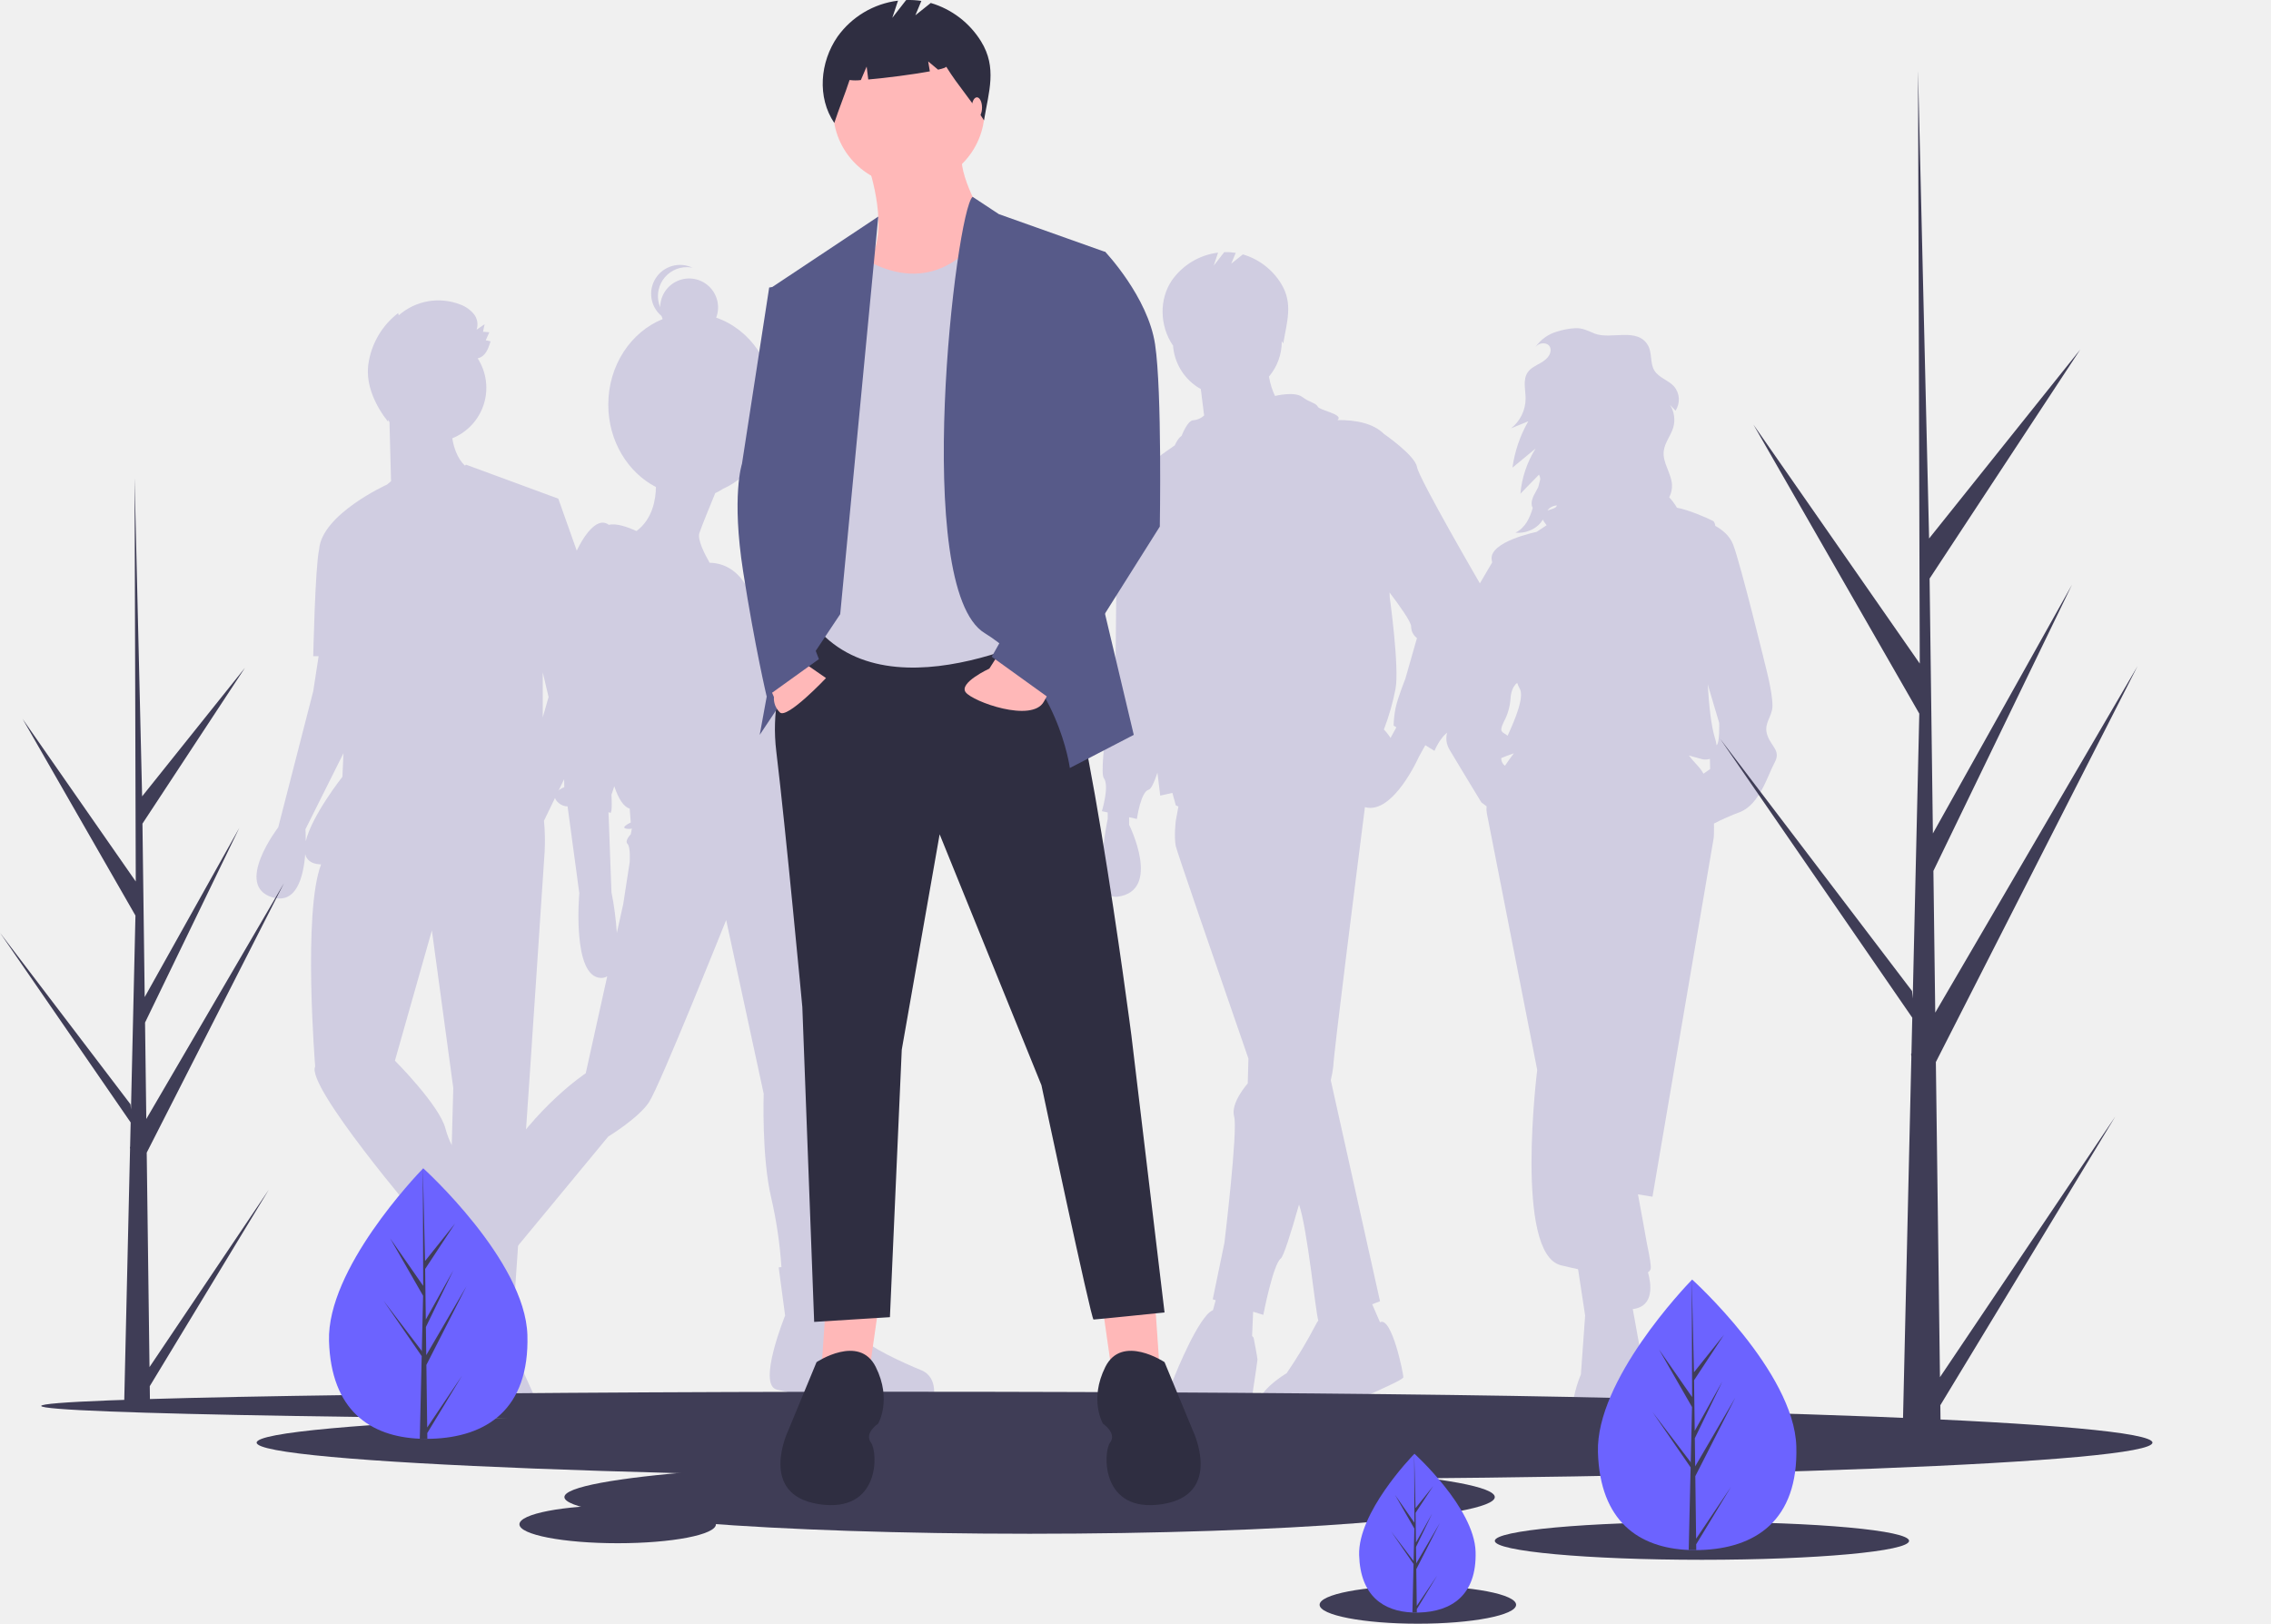
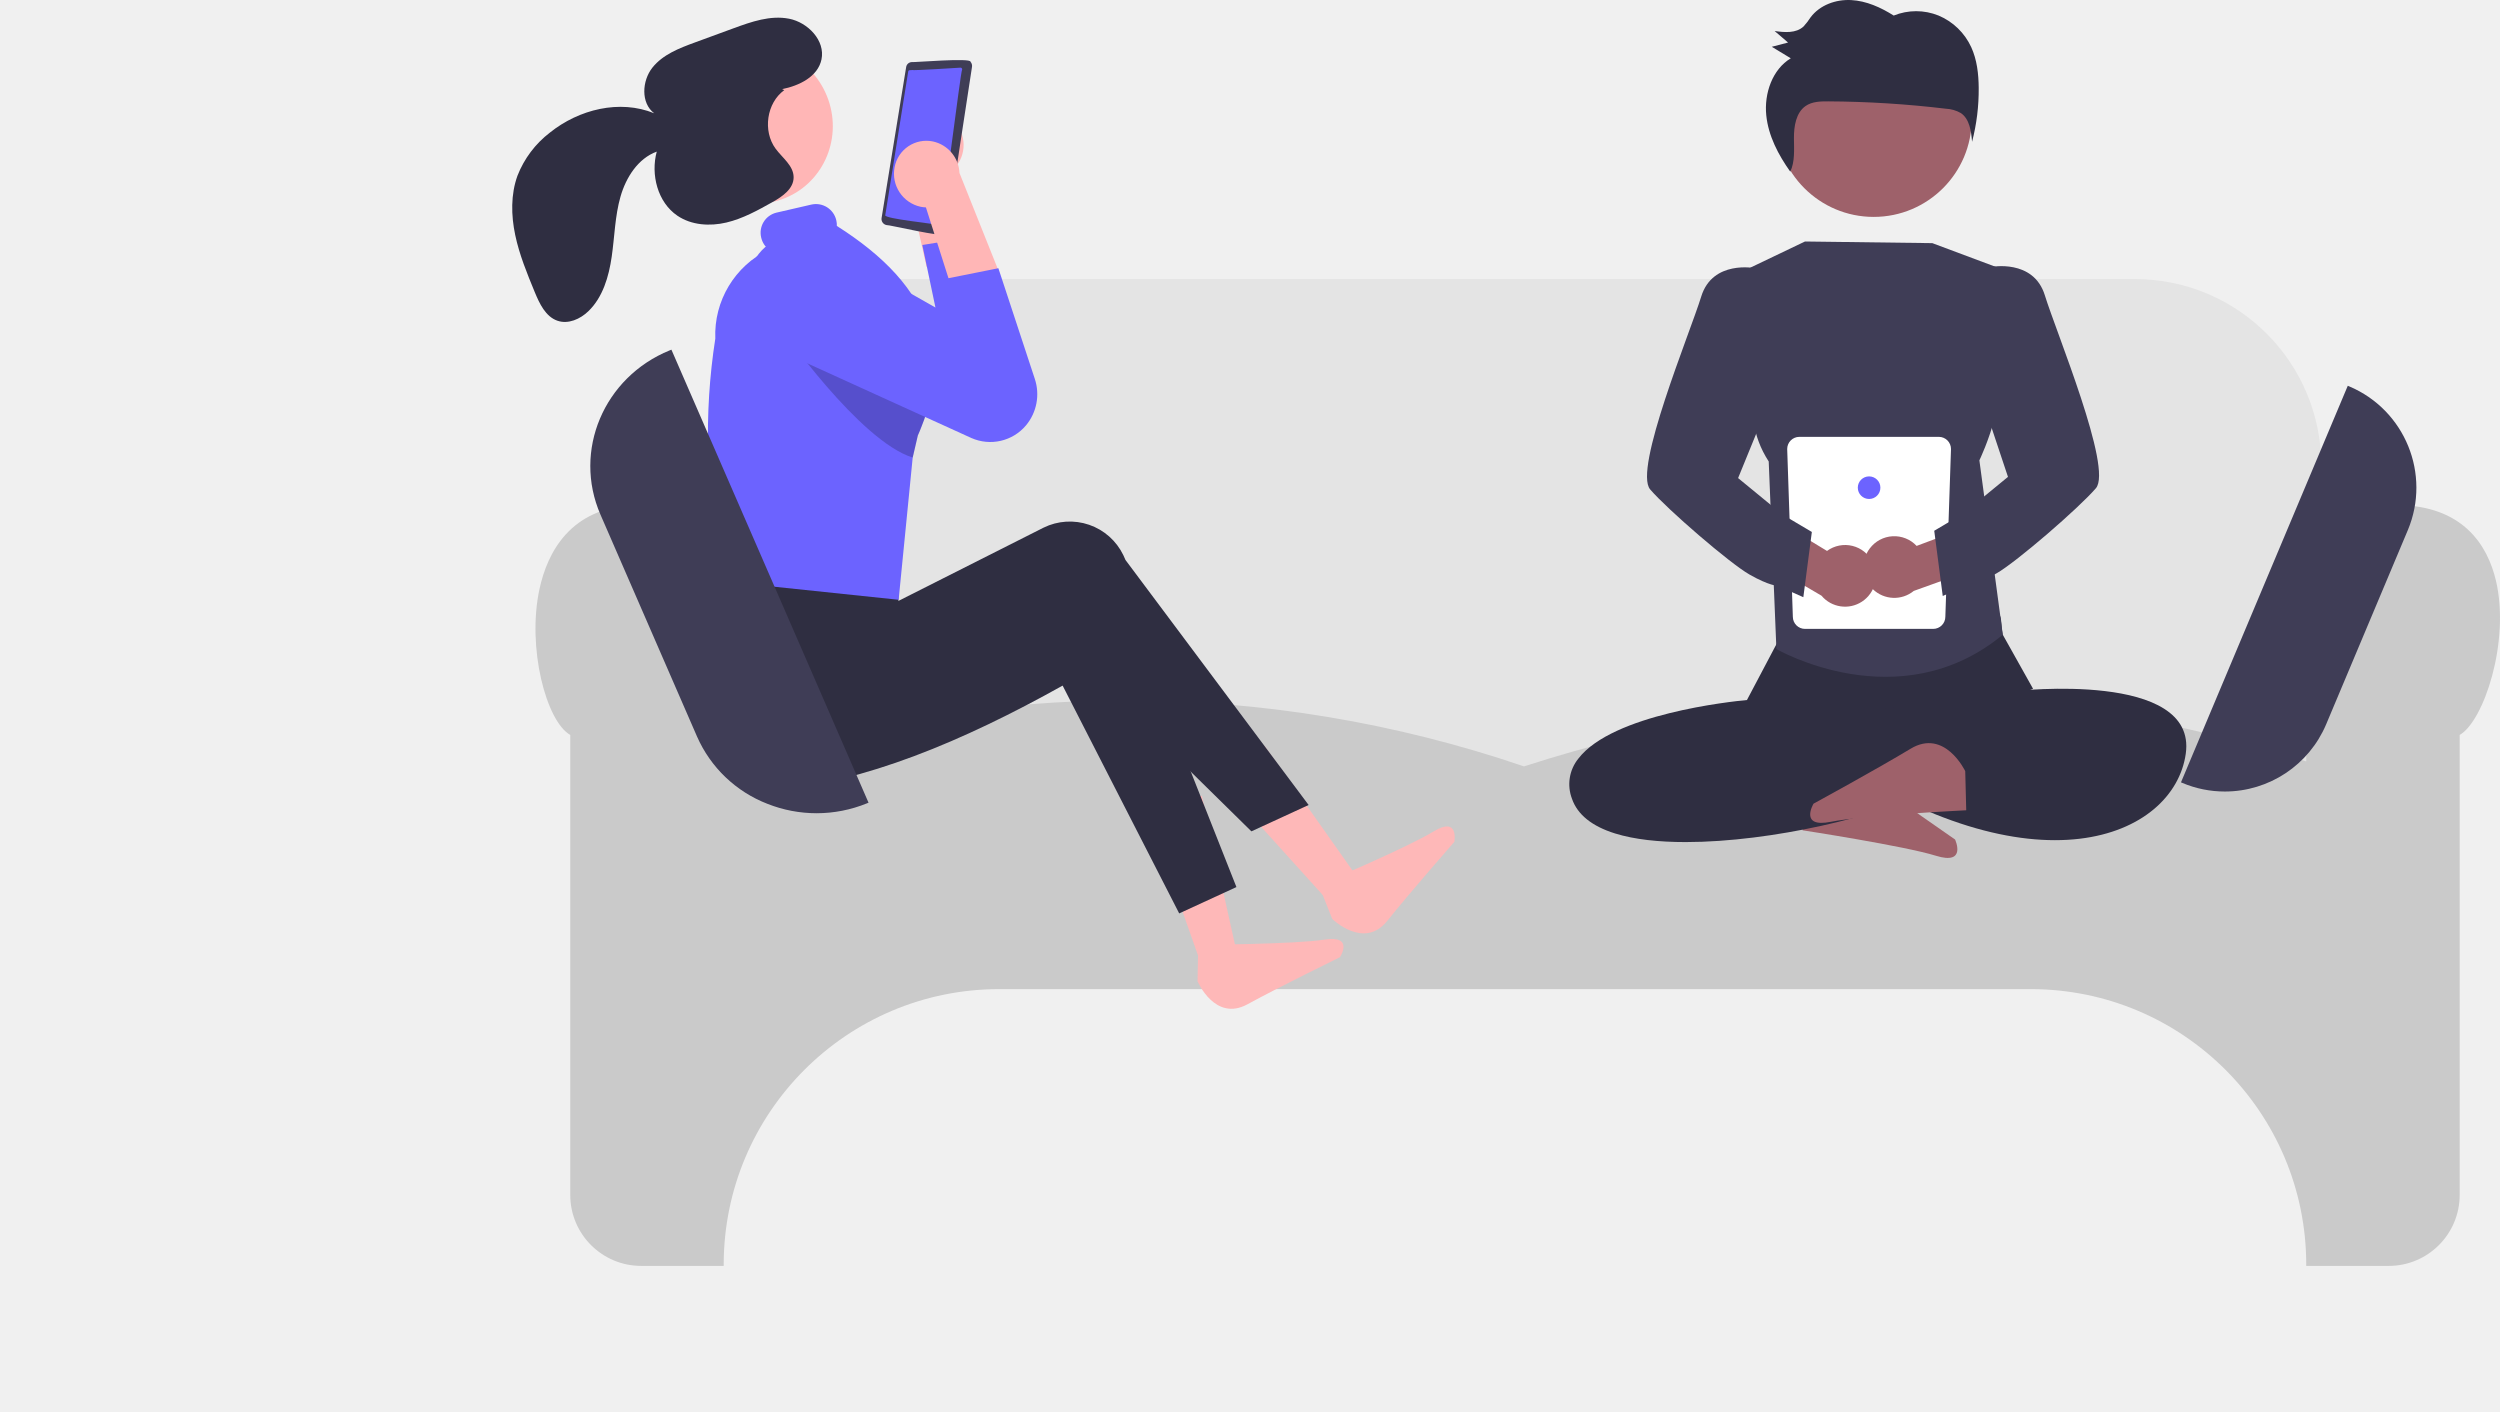
- <svg xmlns="http://www.w3.org/2000/svg" data-name="Layer 1" width="959.282" height="685.955" viewBox="0 0 959.282 685.955">
-   <path d="M867.063,418.092c-1.794-4.613.769-6.919,1.794-11.019S866.55,390.16,866.55,390.16s-10.763-44.333-14.094-53.046c-1.41-3.687-4.471-6.223-7.535-7.927-.208-1.131-.508-1.86-.922-2.068-2.968-1.485-10.363-4.71-15.291-5.601a25.003,25.003,0,0,0-3.258-4.406,10.416,10.416,0,0,0,1.161-5.394c-.314-4.835-3.975-9.167-3.499-13.989.361-3.657,3.034-6.66,4.066-10.187a11.979,11.979,0,0,0-1.362-9.447q1.137,1.21,2.274,2.419a8.498,8.498,0,0,0-.634-10.267c-2.4-2.652-6.414-3.646-8.276-6.7-1.913-3.138-.887-7.401-2.696-10.6-4.433-7.836-15.781-2.281-22.578-5.016-2.793-1.124-4.917-2.361-8.059-2.272a31.49,31.49,0,0,0-7.861,1.468,16.609,16.609,0,0,0-9.01,6.458,5.579,5.579,0,0,1,.704-.673c1.647-1.291,4.536-1.183,5.405.72a3.189,3.189,0,0,1,.254,1.52c-.143,2.294-2.147,4.008-4.139,5.156s-4.232,2.109-5.532,4.005c-2.145,3.129-.884,7.329-.883,11.122a16.124,16.124,0,0,1-6.111,12.52l7.231-2.956a54.65,54.65,0,0,0-6.678,19.583l9.777-8.077a42.992,42.992,0,0,0-6.421,19.084l7.848-8.041a3.968,3.968,0,0,1,.518,2.064l-.818,3.156a20.508,20.508,0,0,1-.96,1.832c-1.263,2.168-2.568,4.838-1.387,7.052l.006-.003c-1.243,4.183-3.119,8.368-7.291,10.402,4.628.484,9.457-1.83,11.547-5.512a10.31,10.31,0,0,0,1.228,1.86c.134.168.267.335.4.502l-1.153.769-3.09,2.06s-20.245,4.1-18.963,11.788c.053.316.116.694.187,1.117l-5.825,9.902-8.456,28.701s-4.356,9.225-3.588,13.069,0,5.381,0,12.3-3.331,9.738,0,15.376,13.325,22.038,13.325,22.038l2.195,1.646a10.256,10.256,0,0,0,.111,2.966c2.05,10.25,21.27,108.398,21.27,108.398s-9.738,77.646,9.994,82.515c2.475.611,4.905,1.165,7.266,1.658l2.984,19.612-1.794,24.857s-13.582,30.751,11.275,32.545,13.582-26.651,13.582-26.651a13.51,13.51,0,0,0,1.538-7.944c-.253-2.281-2.387-14.152-4.48-25.569,9.433-1.131,7.668-11.143,6.411-15.545a2.549,2.549,0,0,0,1.143-1.425c.284-1.022-.377-5.043-1.577-10.679-.977-5.602-2.647-14.671-3.786-20.814l6.131.998,25.882-151.705s.171-2.415.093-5.947a96.079,96.079,0,0,1,10.926-4.816c8.457-3.331,11.788-15.632,14.607-20.757S868.856,422.705,867.063,418.092Zm-91.896-96.591a5.482,5.482,0,0,1,2.835-.961c-.219,1.192-2.269,1.54-3.988,2.164A5.074,5.074,0,0,1,775.167,321.501Zm-12.914,76.347c2.076,3.411-1.683,12.654-5.07,19.989-1.941-1.673-3.967-1.145-1.593-5.894a24.108,24.108,0,0,0,2.819-9.738c0-.586.3-4.891,2.825-6.68A13.484,13.484,0,0,0,762.253,397.848Zm-7.777,29.439c1.175-.478,2.954-1.213,5.357-2.03-1.151,1.511-2.465,3.311-3.787,5.276A3.969,3.969,0,0,1,754.475,427.287Zm83.117,3.362c-1.558-1.655-2.817-3.136-3.853-4.461q2.899.763,5.903,1.642a7.025,7.025,0,0,0,2.986-.199c.089,1.772.089,4.299.089,4.299l-2.807,1.943A16.462,16.462,0,0,0,837.593,430.649Zm7.953-8.887c-.03.026-.062.056-.093.083a16.997,16.997,0,0,0-.684-2.984c-1.679-5.297-2.577-14.694-3.054-22.714l4.848,16.307S846.818,420.655,845.545,421.762Z" transform="translate(-120.3589 -107.0223)" fill="#d0cde1" />
-   <path d="M746.003,354.406s-26.29-45.187-27.112-50.116S704.924,290.323,704.924,290.323c-4.491-4.491-11.86-5.912-19.615-5.838,2.92-2.416-7.507-4.04-8.318-5.664-.822-1.643-3.286-1.643-6.573-4.108-3.286-2.465-11.489-.411-11.49-.411a30.275,30.275,0,0,1-2.549-8.188,22.907,22.907,0,0,0,5.412-14.816c0-.059-.004-.117-.004-.176.209.325.418.653.628.99,1.539-9.219,4.256-16.882-.922-25.292a28.357,28.357,0,0,0-16.13-12.331l-4.932,3.945,1.917-4.602a26.104,26.104,0,0,0-4.874-.282l-4.437,5.705,1.837-5.51a28.085,28.085,0,0,0-19.375,11.525c-5.648,8.143-5.27,19.463.285,27.67.019-.057.033-.114.052-.171a22.997,22.997,0,0,0,11.754,18.622l1.395,11.162v0a7.651,7.651,0,0,1-4.574,2.018c-2.465,0-4.929,6.573-4.929,6.573s-1.397.705-2.902,4.033c-3.878,2.64-15.709,10.934-20.098,16.73-2.597,1.278-5.386,4.12-4.933,10.457.822,11.502,0,64.905,0,64.905s-7.394,45.187-4.929,48.473-.822,13.967-.822,13.967l2.465.548v2.739s-7.413,34.366,4.108,32.863c18.896-2.465,4.929-30.398,4.929-30.398v-3.195l3.286.73s1.643-11.502,4.929-12.324c1.143-.286,2.485-3.357,3.749-7.238.737,6.055,1.181,9.703,1.181,9.703l5.141-1.142,1.432,5.25a7.086,7.086,0,0,0,1.104.5l-1.104,6.072s-.822,6.573,0,10.681c.414,2.072,15.665,46.353,30.682,89.744l-.283,10.489s-7.394,8.216-5.751,13.967-4.108,53.403-4.108,53.403l-4.929,23.826,1.24.382-1.139,4.175a8.285,8.285,0,0,0-2.566,2.016c-6.573,7.394-14.788,28.755-14.788,28.755s-14.788,22.183,8.216,21.361,24.647-9.037,24.647-9.037,3.286-21.361,3.286-22.183-1.643-9.267-1.643-9.267l-.638-.704.446-10.249,4.3,1.323s4.108-21.361,7.394-23.826c1.149-.861,4.204-10.457,7.693-22.782,3.566,10.268,7.02,45.772,8.14,48.995a11.668,11.668,0,0,0-1.045,1.721,199.636,199.636,0,0,1-12.324,20.539s-26.29,15.61,0,19.718c0,0,14.788.822,22.183-4.108s27.112-12.324,27.112-13.967-4.929-25.798-9.859-23.169h0l-3.302-7.595,3.302-1.278-20.8-93.364a47.141,47.141,0,0,0,1.082-6.047c0-4.302,10.638-88.077,13.345-109.326,11.914,3.375,22.804-21.305,22.804-21.305l2.701-4.862,3.872,2.397s3.286-8.216,8.216-9.037,13.967-44.365,13.967-50.116A26.742,26.742,0,0,0,746.003,354.406ZM707.724,418.776a22.138,22.138,0,0,0-2.8-3.573,101.749,101.749,0,0,0,4.929-17.253c1.643-9.037-2.465-38.614-2.465-38.614l-.072-2.009c4.032,5.293,9.109,12.351,9.109,14.332a6.162,6.162,0,0,0,2.465,4.929l-4.929,17.253s-3.286,8.216-4.108,12.324a41.936,41.936,0,0,0-.822,7.394l1.165.721Z" transform="translate(-120.3589 -107.0223)" fill="#d0cde1" />
-   <path d="M369.881,369.613l4.384-.986-18.075-50.938-39.025-14.378s-.149.166-.425.451c-3.329-3.222-4.742-7.896-5.332-11.576A22.997,22.997,0,0,0,322.13,258.413c3.216-.772,4.364-3.689,5.443-7.168a14.393,14.393,0,0,0-2.04-.444q.759-1.701,1.517-3.402-1.333-.12-2.666-.239.341-1.59.682-3.18-1.7,1.174-3.4,2.347a6.946,6.946,0,0,0-1.158-6.632,13.267,13.267,0,0,0-5.687-4.01,25.373,25.373,0,0,0-26.036,4.551l-.246-.957a33.044,33.044,0,0,0-12.621,21.871c-1.088,8.574,3.03,17.303,8.384,24.088-.045-.296-.093-.592-.143-.887q.347.478.717.938l.658,25.007-1.648,1.413c-.003.001-27.653,12.511-28.731,27.452l-.003.011c-1.66,7.274-2.481,45.066-2.481,45.066h2.275l-2.275,14.788L237.883,456.535s-18.896,24.647-2.465,29.577c10.211,3.063,13.124-8.783,13.867-18.193.592,2.332,2.361,3.909,5.851,4.226.275.025.568.046.852.069-7.769,20.078-2.495,85.375-2.495,85.375-4.108,8.216,44.365,64.905,44.365,64.905l2.919-1.557.632,1.263c-1.624.156-2.729.293-2.729.293v25.469s-7.394,25.469,2.465,30.398c2.551,1.276,5.212.348,7.755-1.724-.486,7.86-1.183,19.589-1.183,22.264,0,4.108,10.681,11.502,10.681,11.502s2.465,9.037,22.183,9.037S345.51,695.614,345.51,695.614l-10.681-23.826s-.799.391-3.218-1.578l.866-9.528,4.816.425,6.573-96.125s5.751-85.444,6.573-98.589a91.485,91.485,0,0,0-.297-12.638L374.265,403.954Zm-17.799,31.877-2.465,8.589V391.083ZM249.514,462.416c.02-3.011-.129-5.06-.129-5.06l16.062-32.124-.452,9.941S252.132,451.446,249.514,462.416ZM287.178,555.124l15.61-55.046,9.037,66.548-.648,24.193a38.572,38.572,0,0,1-2.638-6.94C306.074,574.021,287.178,555.124,287.178,555.124Z" transform="translate(-120.3589 -107.0223)" fill="#d0cde1" />
-   <path d="M509.508,685.884c-7.698-3.17-22.641-9.962-24.452-13.585-1.811-3.622-10.867-31.697-10.867-31.697l-2.332.17c-.301-12.754-1.585-62.183-3.554-68.092,0,0,9.509-78.337-9.509-109.582l-3.427-13.844c1.125-5.55.98-18.4.257-20.57-.906-2.717,10.415-11.32,7.245-16.754s-11.773-23.999-11.773-23.999.906-11.773-11.321-22.641c0,0-3.573-20.227-19.673-20.528-2.176-3.798-5.223-9.838-4.327-12.527.96-2.879,4.63-11.856,6.702-16.88a21.695,21.695,0,0,0,3.161-1.759c12.804-5.737,21.831-19.528,21.831-35.639,0-17.246-10.34-31.842-24.59-36.736a12.22,12.22,0,1,0-23.646-4.385,12.21,12.21,0,0,1,11.266-16.956,12.272,12.272,0,0,1,2.364.233,12.215,12.215,0,0,0-13.087,20.397,12.116,12.116,0,0,0,.499,1.314c-13.408,5.411-22.973,19.546-22.973,36.133,0,15.386,8.232,28.658,20.125,34.819-.063,5.005-1.305,13.443-8.207,18.585-3.566-1.629-8.514-3.417-11.689-2.606-1.642-1.28-4.119-1.702-7.491,1.669-6.792,6.792-12.679,24.452-12.679,35.32s1.359,73.809,1.359,73.809-7.245,2.717-2.264,6.792a5.873,5.873,0,0,0,3.658,1.359l4.945,36.677s-3.17,35.32,9.056,35.772a4.837,4.837,0,0,0,2.737-.672l-9.076,40.972s-20.829,13.585-37.131,40.301c-8.396,13.761-12.582,22.226-14.673,27.209l-2.987-1.852-10.415,19.924s-23.094,14.037-18.113,24.452,9.509,13.132,9.509,13.132l3.17-1.358,5.886,10.868s15.396,22.188,40.301,10.868a9.101,9.101,0,0,0,0-10.868c-4.075-5.887-14.49-18.566-14.49-18.566l6.792-34.414-1.405-.871,43.065-52.108s12.679-7.698,17.207-14.49,32.603-76.979,32.603-76.979l15.848,73.356s-.906,26.716,3.17,43.923a186.431,186.431,0,0,1,4.332,29.349l-1.162.085,2.717,20.377s-11.773,28.98-3.623,31.244a119.407,119.407,0,0,0,17.66,3.17l.906-3.17s34.867,19.018,47.546,4.981C514.489,699.015,517.206,689.053,509.508,685.884ZM385.436,463.551c1.359,1.358.906,7.698.906,7.698l-2.717,17.66-2.713,12.249a131.573,131.573,0,0,0-2.268-17.23l-1.253-33.843a2.615,2.615,0,0,0,.801.334c.906,0,.453-7.698.453-7.698s.529-1.375,1.188-3.544c1.76,5.27,3.91,8.709,6.51,9.431l.453,5.887s-5.887,2.717-.453,2.717a4.277,4.277,0,0,0,.933-.139l-.48,2.403S384.078,462.192,385.436,463.551Z" transform="translate(-120.3589 -107.0223)" fill="#d0cde1" />
-   <ellipse cx="381.409" cy="593.955" rx="364" ry="6" fill="#3f3d56" />
-   <ellipse cx="508.807" cy="609.455" rx="400.398" ry="15.5" fill="#3f3d56" />
-   <ellipse cx="434.909" cy="632.455" rx="196.5" ry="15.5" fill="#3f3d56" />
-   <ellipse cx="718.909" cy="650.955" rx="87.5" ry="8" fill="#3f3d56" />
-   <ellipse cx="598.909" cy="677.955" rx="41.5" ry="8" fill="#3f3d56" />
-   <ellipse cx="260.909" cy="643.955" rx="41.5" ry="8" fill="#3f3d56" />
-   <polygon points="465.909 553.455 469.909 581.455 489.909 579.455 487.909 550.455 465.909 553.455" fill="#ffb8b8" />
-   <polygon points="370.909 553.455 366.909 581.455 346.909 579.455 348.909 550.455 370.909 553.455" fill="#ffb8b8" />
-   <path d="M462.268,370.478s-18,21-14,54,11,108,11,108l5,133,32-2,5-113,16-91,43,106s21,99,22,99,30-3,30-3l-14-117s-22-170-35-173S462.268,370.478,462.268,370.478Z" transform="translate(-120.3589 -107.0223)" fill="#2f2e41" />
-   <path d="M612.268,682.478s-18-12-25,2-1,24-1,24,6,4,3,8-4,30,22,26,13-31,13-31Z" transform="translate(-120.3589 -107.0223)" fill="#2f2e41" />
-   <path d="M465.268,682.478s18-12,25,2,1,24,1,24-6,4-3,8,4,30-22,26-13-31-13-31Z" transform="translate(-120.3589 -107.0223)" fill="#2f2e41" />
-   <path d="M486.768,175.978s9,25,2,39,11,30,11,30,47-24,41-36-16-28-14-38Z" transform="translate(-120.3589 -107.0223)" fill="#ffb8b8" />
-   <circle cx="383.909" cy="46.455" r="32" fill="#ffb8b8" />
-   <path d="M481.268,213.478s32.108,26.718,56.054-11.141l24.946,14.141,13,152s-73,42-108,6l5-141Z" transform="translate(-120.3589 -107.0223)" fill="#d0cde1" />
-   <polygon points="370.992 91.488 325.909 121.455 341.909 195.455 320.909 310.455 354.909 259.455 370.992 91.488" fill="#575a89" />
-   <path d="M531.195,190.169l11.073,7.308,45,16-7,124,19,80-27,14s-5-38-36-57S524.122,195.861,531.195,190.169Z" transform="translate(-120.3589 -107.0223)" fill="#575a89" />
-   <path d="M456.268,384.478l13,9s-16.5,17.5-19.5,14.5a8.2,8.2,0,0,1-2.5-6.5l-3-7Z" transform="translate(-120.3589 -107.0223)" fill="#ffb8b8" />
-   <path d="M542.688,382.532l-4.42,6.945s-13,6-10,10,28,13,33,4l5-9Z" transform="translate(-120.3589 -107.0223)" fill="#ffb8b8" />
-   <path d="M452.268,227.478l-7,1-11.5,74.5s-4.5,13.5.5,45.5,9.951,52.838,9.951,52.838l22.049-15.838-10-26,13-95Z" transform="translate(-120.3589 -107.0223)" fill="#575a89" />
-   <path d="M571.268,211.478l16,2s18,19,21,39,2,77,2,77l-46,73-25-18,35-62-17-74Z" transform="translate(-120.3589 -107.0223)" fill="#575a89" />
-   <path d="M534.783,124.535a37.384,37.384,0,0,0-21.265-16.257l-6.502,5.201,2.528-6.067a34.414,34.414,0,0,0-6.426-.371l-5.85,7.521,2.421-7.264a37.026,37.026,0,0,0-25.543,15.193c-7.445,10.736-8.702,25.665-1.379,36.485,2.01-6.178,4.45-11.974,6.46-18.152a18.285,18.285,0,0,0,4.763.023l2.446-5.707.683,5.465c7.58-.66,18.824-2.11,26.011-3.439l-.699-4.193,4.181,3.484c2.202-.507,3.509-.967,3.401-1.318,5.345,8.616,10.641,14.12,15.985,22.736C538.028,145.725,541.609,135.622,534.783,124.535Z" transform="translate(-120.3589 -107.0223)" fill="#2f2e41" />
-   <ellipse cx="412.652" cy="45.45" rx="2.166" ry="4.332" fill="#ffb8b8" />
-   <path d="M879.136,718.058c.922,31.558-17.518,43.124-40.658,43.799q-.806.024-1.605.029-1.61.012-3.188-.054c-20.929-.869-37.495-11.978-38.352-41.327-.887-30.373,36.812-69.836,39.64-72.755l.005-.003c.107-.111.162-.167.162-.167S878.214,686.502,879.136,718.058Z" transform="translate(-120.3589 -107.0223)" fill="#6c63ff" />
-   <path d="M836.811,757.075l14.7-21.86-14.67,24.212.031,2.46q-1.61.012-3.188-.054l.729-31.619-.02-.244.027-.047.07-2.988L818.391,703.562l16.079,21.136.057.632.551-23.89-13.904-24.232,13.944,20.035-.146-49.493 0-.165.005.162.923,39.007L848.573,670.91l-12.631,19.205.277,21.369,11.661-20.855-11.618,23.997.154,11.882,16.958-29.051-16.907,33.196Z" transform="translate(-120.3589 -107.0223)" fill="#3f3d56" />
-   <path d="M343.136,671.058c.922,31.558-17.518,43.124-40.658,43.799q-.806.024-1.605.029-1.61.012-3.188-.054c-20.929-.869-37.495-11.978-38.352-41.327-.887-30.373,36.812-69.836,39.64-72.755l.005-.003c.107-.111.162-.167.162-.167S342.214,639.502,343.136,671.058Z" transform="translate(-120.3589 -107.0223)" fill="#6c63ff" />
-   <path d="M300.811,710.075l14.7-21.86-14.67,24.212.031,2.46q-1.61.012-3.188-.054l.729-31.619-.02-.244.027-.047.07-2.988L282.392,656.562l16.079,21.136.057.632.551-23.89-13.904-24.232,13.944,20.035-.146-49.493 0-.165.005.162.923,39.007L312.573,623.91l-12.631,19.205.277,21.369,11.661-20.855-11.618,23.997.154,11.882,16.958-29.051-16.907,33.196Z" transform="translate(-120.3589 -107.0223)" fill="#3f3d56" />
-   <path d="M743.654,762.549c.541,18.524-10.282,25.313-23.866,25.709q-.473.014-.942.017-.945.007-1.871-.031c-12.285-.51-22.008-7.031-22.512-24.258-.521-17.828,21.608-40.992,23.268-42.706l.003-.002c.063-.065.095-.098.095-.098S743.113,744.026,743.654,762.549Z" transform="translate(-120.3589 -107.0223)" fill="#6c63ff" />
-   <path d="M718.81,785.451l8.628-12.831-8.611,14.212.018,1.444q-.945.007-1.871-.031l.428-18.56-.012-.143.016-.028.041-1.754-9.449-13.719,9.438,12.406.034.371.323-14.023-8.162-14.224,8.185,11.76-.085-29.051 0-.097.003.095.542,22.896,7.438-9.3-7.414,11.273.162,12.543,6.845-12.241-6.82,14.085.09,6.974,9.954-17.052L718.608,769.941Z" transform="translate(-120.3589 -107.0223)" fill="#3f3d56" />
-   <path d="M1079.553,158.209c.029-.091.059-.184.088-.275-.012.04-.028.079-.04.119Z" transform="translate(-120.3589 -107.0223)" fill="#2f2e41" />
-   <path d="M939.811,688.831l74.068-110.146-73.916,121.996.155,12.394q-8.111.062-16.064-.27l3.674-159.32-.101-1.229.136-.237.352-15.055L847,419.196,928.017,525.696l.287,3.182,2.775-120.372L861.019,286.408l70.259,100.951-.733-249.38.002-.83.024.816,4.651,196.545L999.073,254.674l-63.642,96.769,1.394,107.67,58.756-105.082L937.04,474.942l.776,59.87,85.447-146.378L938.076,555.698Z" transform="translate(-120.3589 -107.0223)" fill="#3f3d56" />
-   <path d="M183.514,684.561l50.401-74.951-50.298,83.015.105,8.434q-5.519.042-10.931-.184L175.291,592.462l-.068-.836.092-.162.239-10.244-55.195-80.137,55.13,72.47.196,2.165,1.888-81.91-47.674-83.084,47.809,68.694-.499-169.696.001-.565.016.555,3.165,133.743,43.449-54.327-43.307,65.848.948,73.266,39.982-71.505-39.835,82.277.528,40.74,58.144-99.606L182.333,593.968Z" transform="translate(-120.3589 -107.0223)" fill="#3f3d56" />
+ <svg xmlns="http://www.w3.org/2000/svg" data-name="Layer 1" width="830.942" height="469.301" viewBox="0 0 830.942 469.301">
+   <ellipse cx="505.681" cy="417.301" rx="294" ry="52" fill="#f0f0f0" />
+   <path d="M963.568,533.15H412.569v-93.543h8.5v-69.626a61.944,61.944,0,0,1,61.874-61.874H894.194a61.944,61.944,0,0,1,61.874,61.874v69.626h7.5Z" transform="translate(-184.5291 -215.3493)" fill="#e4e4e4" />
+   <path d="M978.498,636.107h-27.429v-.5a91.604,91.604,0,0,0-91.5-91.5h-343a91.604,91.604,0,0,0-91.5,91.5v.5H397.64a23.597,23.597,0,0,1-23.571-23.571V459.625c-7.965-4.5-14.443-28.94-10.235-48.459,2.641-12.249,10.264-27.042,31.586-27.958,20.756-.893,36.161,18.593,37.538,37.351a40.454,40.454,0,0,1-8.148,27.548h.26v21.814c45.009-14.423,90.081-21.763,133.974-21.814a410.048,410.048,0,0,1,132.029,21.973c88.384-28.587,175.853-29.143,259.996-1.647V448.107h.26a40.454,40.454,0,0,1-8.148-27.548c1.509-20.574,18.339-37.329,37.516-37.351h.064c22.614,0,30.612,13.614,33.34,25.041,4.828,20.222-4.036,46.839-12.031,51.376V612.536A23.597,23.597,0,0,1,978.498,636.107Z" transform="translate(-184.5291 -215.3493)" fill="#cacaca" />
+   <polygon points="170.681 274.301 2.681 274.301 2.681 288.801 5.681 288.801 5.681 420.301 22.681 420.301 22.681 288.801 151.681 288.801 151.681 420.301 168.681 420.301 168.681 288.801 170.681 288.801 170.681 274.301" fill="#f0f0f0" />
+   <path id="fe9606e2-6ed9-4b58-b7f6-0b1113d06570-684" data-name="Path 164" d="M785.32,478.42s8.247-13.53,18.835-5.53,30.196,21.498,30.196,21.498,4.016,8.634-6.379,5.391-44.328-8.462-44.328-8.462Z" transform="translate(-184.5291 -215.3493)" fill="#9e616a" />
+   <path id="ba8287bb-8121-4cbb-9aec-46f53d93c6cc-685" data-name="Path 161" d="M744.806,495.236c-8.874,0-16.997-.85-23.452-2.86-7.672-2.389-12.489-6.252-14.319-11.491a13.529,13.529,0,0,1,2.121-13.413c11.349-14.788,50.734-18.96,56.018-19.453L775.895,427.72c.686-4.844-2.56-8.51,3.048-8.602l66.33-.901c5.507-.116,3.944,3.294,4.887,8.017l10.106,18.04-43.494,18.356,6.576,16.024-.429.249C810.189,486.287,773.582,495.235,744.806,495.236Z" transform="translate(-184.5291 -215.3493)" fill="#2f2e41" />
+   <path id="a99fb781-daa8-4c07-84cd-5f59433db129-686" data-name="Path 162" d="M854.244,445.044s60.742-6.951,56.78,20.854-50.178,47.5-120.163,0l7.923-13.902s26.079-1.297,41.925-8.248Z" transform="translate(-184.5291 -215.3493)" fill="#2f2e41" />
+   <path d="M848.631,304.33l-21.837-8.167-42.327-.546-18.219,8.714,5.117,29.409s-10.332,17.494,1.044,34.991l2.553,62.343S815.77,454.737,850.215,426.32l-7.785-57.964s13.022-26.893,2.929-36.884Z" transform="translate(-184.5291 -215.3493)" fill="#3f3d56" />
+   <path id="bb186b8c-4d24-43a1-9133-0715bc8c62a5-687" data-name="Path 163" d="M837.728,471.664s-6.802-14.312-18.161-7.451-32.26,18.256-32.26,18.256-4.889,8.171,5.786,6.022,44.966-3.826,44.966-3.826Z" transform="translate(-184.5291 -215.3493)" fill="#9e616a" />
+   <path d="M827.074,424.379h-42.603a4.043,4.043,0,0,1-4.043-4.043v0l-1.877-55.745a4.043,4.043,0,0,1,4.043-4.043h46.358a4.043,4.043,0,0,1,4.043,4.043v0l-1.877,55.745a4.043,4.043,0,0,1-4.043,4.043Z" transform="translate(-184.5291 -215.3493)" fill="#fff" />
+   <circle cx="621.243" cy="162.096" r="3.755" fill="#6c63ff" />
+   <path d="M806.945,402.19a10.179,10.179,0,0,0-15.158-3.724l-19.894-12.055L761.619,396.714l28.333,16.629a10.234,10.234,0,0,0,16.993-11.153Z" transform="translate(-184.5291 -215.3493)" fill="#9e616a" />
+   <path d="M805.988,397.651a10.179,10.179,0,0,1,15.585-.855l21.781-8.166L851.544,400.656l-30.92,11.1a10.234,10.234,0,0,1-14.636-14.104Z" transform="translate(-184.5291 -215.3493)" fill="#9e616a" />
+   <path d="M846.278,304.087s14.141-2.828,17.912,9.427,22.626,57.508,16.969,64.107-26.397,24.511-32.996,28.282-9.427,3.771-9.427,3.771l-8.485,3.771-2.828-21.683,9.676-5.732,14.835-12.18-8.485-25.454Z" transform="translate(-184.5291 -215.3493)" fill="#3f3d56" />
+   <path d="M767.889,304.487s-14.141-2.828-17.912,9.427-22.626,57.508-16.969,64.107,26.397,24.511,32.996,28.282,9.427,3.771,9.427,3.771l8.485,3.771,2.828-21.683-9.676-5.732-14.835-12.18,13.67-33.468Z" transform="translate(-184.5291 -215.3493)" fill="#3f3d56" />
+   <circle cx="622.769" cy="39.506" r="32.588" fill="#9e616a" />
+   <path d="M839.715,231.019a20.793,20.793,0,0,0-10.88-10.511,19.852,19.852,0,0,0-14.884.013c-4.308-2.722-9.095-4.88-14.136-5.147s-10.371,1.603-13.478,5.72a22,22,0,0,1-2.355,3.059c-2.497,2.313-6.292,1.979-9.611,1.506q2.233,1.914,4.467,3.828-2.703.706-5.407,1.412,3.155,1.913,6.309,3.827c-6.105,3.664-8.88,11.663-8.147,18.927.693,6.877,4.014,13.166,7.983,18.756,1.583-3.341,1.242-7.339,1.216-11.103-.027-3.976.676-8.491,3.862-10.714,2.149-1.499,4.913-1.566,7.505-1.552a344.797,344.797,0,0,1,39.114,2.442,11.011,11.011,0,0,1,5.008,1.452c2.871,1.958,3.43,6,3.718,9.546a69.165,69.165,0,0,0,2.208-17.93C842.167,239.922,841.635,235.199,839.715,231.019Z" transform="translate(-184.5291 -215.3493)" fill="#2f2e41" />
+   <path id="bfa68224-49dd-4e16-b60b-f2f19785290a-688" data-name="Path 163" d="M582.566,541.488s5.742,13.585,16.585,7.668,30.742-15.663,30.742-15.663,4.878-7.4-5.135-5.835-41.969,1.728-41.969,1.728Z" transform="translate(-184.5291 -215.3493)" fill="#feb8b8" />
+   <path d="M501.493,255.582a11.223,11.223,0,0,1,.255,15.673,10.751,10.751,0,0,1-1.346,1.167l11.276,37.588-19.188-6.002-7.766-34.774a11.181,11.181,0,0,1,1.366-13.61A10.76,10.76,0,0,1,501.493,255.582Z" transform="translate(-184.5291 -215.3493)" fill="#ffb6b6" />
+   <polygon points="398.438 318.288 410.493 314.039 399.476 264.48 381.683 270.752 398.438 318.288" fill="#feb8b8" />
+   <path id="a901ca51-195b-49ea-a48b-b72022f724d3-689" data-name="Path 163" d="M627.332,520.782s10.536,10.321,18.259.68,22.326-26.305,22.326-26.305,1.648-8.708-6.988-3.404-38.058,17.776-38.058,17.776Z" transform="translate(-184.5291 -215.3493)" fill="#feb8b8" />
+   <polygon points="440.146 298.034 449.631 289.466 420.358 247.987 406.359 260.634 440.146 298.034" fill="#feb8b8" />
+   <path d="M507.845,294.087l2.201,6.693,9.897,30.061a15.932,15.932,0,0,1-9.935,20.236,15.588,15.588,0,0,1-11.168-.569l-55.693-25.346a16.648,16.648,0,0,1-7.33-24.156,15.851,15.851,0,0,1,21.027-5.358l38.606,21.917-4.359-20.786Z" transform="translate(-184.5291 -215.3493)" fill="#6c63ff" />
+   <path d="M595.488,510.188,576.467,518.946l-38.743-75.717c-33.214,18.541-65.883,32.245-97.327,35.056a19.773,19.773,0,0,1-21.276-17.829q-.078-.76-.099-1.523c-.26-11.752,1.845-25.186,4.883-39.283l53.492.666,4.364,6.68,48.226-24.347a19.756,19.756,0,0,1,26.518,9.123q.392.787.715,1.605Z" transform="translate(-184.5291 -215.3493)" fill="#2f2e41" />
+   <path d="M619.484,482.911l-19.021,8.758-61.354-60.355c-33.214,18.541-65.883,32.245-97.327,35.056A19.773,19.773,0,0,1,420.506,448.541q-.078-.76-.099-1.523c-.26-11.752,1.845-25.186,4.883-39.283l56.602-14.747,1.255,22.094,48.226-24.347a19.756,19.756,0,0,1,26.518,9.123q.392.787.715,1.605Z" transform="translate(-184.5291 -215.3493)" fill="#2f2e41" />
+   <ellipse cx="435.68" cy="256.928" rx="25.589" ry="26.159" transform="translate(-245.1567 -55.92898) rotate(-19.41346)" fill="#ffb6b6" />
+   <path d="M477.546,287.812a2.053,2.053,0,0,0,1.624,2.342c.674-.148,19.286,4.289,19.324,3.016a1.984,1.984,0,0,0,.802-1.317l8.306-54.288a2.057,2.057,0,0,0-.491-1.673c.26-1.415-18.83.237-19.552.095a1.95,1.95,0,0,0-1.846,1.66Z" transform="translate(-184.5291 -215.3493)" fill="#3f3d56" />
+   <path d="M503.757,237.837S487.657,238.875,487.842,238.613c-.403.124-1.404-.167-1.451.513L478.773,286.854c-.627,1.203,17.253,2.922,17.532,3.3,1.483.336,7.441-51.218,8.023-51.677a.559.559,0,0,0-.455-.634A.534.534,0,0,0,503.757,237.837Z" transform="translate(-184.5291 -215.3493)" fill="#6c63ff" />
+   <path d="M462.679,290.451a7.094,7.094,0,0,0-.181-1.865,6.938,6.938,0,0,0-8.249-5.249l-11.664,2.694a6.859,6.859,0,0,0-5.047,8.321,7.066,7.066,0,0,0,2.517,3.948,31.418,31.418,0,0,0-17.775,29.601c-3.825,24.51-3.406,51.151,2.787,80.702l58.148,6.1,4.671-47.264,1.707-7.336c.465-1.053.898-2.093,1.287-3.134a55.966,55.966,0,0,0,4.034-18.298,41.795,41.795,0,0,0-1.624-13.287C489.284,311.588,478.161,300.266,462.679,290.451Z" transform="translate(-184.5291 -215.3493)" fill="#6c63ff" />
+   <path d="M494.915,338.67a55.974,55.974,0,0,1-4.034,18.298c-.39,1.041-.822,2.081-1.288,3.134l-1.707,7.336c-17.791-5.589-43.83-43.105-43.83-43.105l14.79-8.685Z" transform="translate(-184.5291 -215.3493)" opacity="0.2" style="isolation:isolate" />
+   <path d="M481.866,270.978a11.249,11.249,0,0,0,8.642,13.095,10.794,10.794,0,0,0,1.772.209l11.914,37.392L516.66,305.942l-13.225-33.096a11.218,11.218,0,0,0-8.816-10.48A10.735,10.735,0,0,0,481.866,270.978Z" transform="translate(-184.5291 -215.3493)" fill="#ffb6b6" />
+   <path d="M497.864,308.205l18.501-3.704,12.1,36.751a16.186,16.186,0,0,1-2.929,15.495h0a15.508,15.508,0,0,1-18.171,4.174l-55.694-25.349a16.722,16.722,0,0,1-8.794-21.246h0a15.858,15.858,0,0,1,20.911-9.019,16.271,16.271,0,0,1,1.582.754l38.6,21.917Z" transform="translate(-184.5291 -215.3493)" fill="#6c63ff" />
+   <path d="M446.816,221.573c-6.226-1.217-12.505.989-18.428,3.161q-6.436,2.361-12.873,4.722c-5.208,1.91-10.679,4.005-14.148,8.378s-3.894,11.782.607,15.168c-11.491-4.69-25.032-1.298-34.65,6.403a33.362,33.362,0,0,0-10.794,14.334c-2.26,6.223-2.131,13.165-.76,19.701s3.928,12.758,6.471,18.935c1.599,3.884,3.62,8.188,7.528,9.565,3.606,1.27,7.603-.522,10.339-3.166,4.771-4.611,6.781-11.457,7.74-18.113.96-6.656,1.072-13.489,2.915-19.938,1.843-6.449,5.846-12.71,12.054-14.981-2.072,7.643.303,16.852,6.85,21.297,4.708,3.196,10.815,3.565,16.278,2.28,5.463-1.285,10.44-4.056,15.339-6.797,3.317-1.856,7.077-4.442,7.026-8.316-.05-3.799-3.717-6.361-5.976-9.417-4.361-5.898-2.982-15.271,2.865-19.476l-.716-.337c5.669-1.133,11.883-4.125,13.089-9.872C458.888,228.828,453.042,222.79,446.816,221.573Z" transform="translate(-184.5291 -215.3493)" fill="#2f2e41" />
+   <path d="M455.945,485.651a44.373,44.373,0,0,1-16.294-3.11,42.188,42.188,0,0,1-23.471-22.442l-32.073-73.708c-9.221-21.192,1.113-45.685,23.038-54.599l.545-.221,65.521,150.575-.545.221A44.361,44.361,0,0,1,455.945,485.651Z" transform="translate(-184.5291 -215.3493)" fill="#3f3d56" />
+   <path d="M923.999,478.435a36.295,36.295,0,0,1-14.102-2.855l-.461-.194,55.441-131.815.461.194a36.542,36.542,0,0,1,19.494,47.796l-27.139,64.525A36.558,36.558,0,0,1,923.999,478.435Z" transform="translate(-184.5291 -215.3493)" fill="#3f3d56" />
+   <path d="M184.546,437.427a1.499,1.499,0,0,1,.656-1.028L237.975,401.56a3.954,3.954,0,0,1-1.894-1.659h-0a4.012,4.012,0,0,1,1.464-5.464l4.33-2.5a4.011,4.011,0,0,1,5.464,1.464,3.939,3.939,0,0,1,.507,1.643l38.094-25.148a23.059,23.059,0,0,1,14.271-13.156V345.651h14v11.088a23.007,23.007,0,0,1,16,21.912v3h-14a9,9,0,0,1-18,0h-14v-3a23.123,23.123,0,0,1,.405-4.286l-96.369,63.62,40.031,48.67c.311-.001.62-.004.933-.004,3.194,0,6.289.075,9.237.206a3.957,3.957,0,0,1-.229-1.544,4.012,4.012,0,0,1,4.203-3.786l4.993.26a4.012,4.012,0,0,1,3.787,4.203,3.932,3.932,0,0,1-.542,1.772c8.829.938,14.551,2.232,14.551,2.89,0,1.078-15.363.052-34.592.002a1.495,1.495,0,0,1-2.566.45l-.371-.45c-19.172.053-34.471,1.073-34.471-.003,0-1.015,13.602-3.538,31.226-3.943l-39.566-48.104A1.501,1.501,0,0,1,184.546,437.427Z" transform="translate(-184.5291 -215.3493)" fill="#f0f0f0" />
+   <path d="M320.377,487.001V418.615c0-2.03,3.14-3.682,7-3.682s7,1.652,7,3.682v68.385c0,2.03-3.14,3.682-7,3.682S320.377,489.031,320.377,487.001Z" transform="translate(-184.5291 -215.3493)" fill="#f0f0f0" />
+   <path d="M303.627,487.001V418.615c0-2.03,3.14-3.682,7-3.682s7,1.652,7,3.682v68.385c0,2.03-3.14,3.682-7,3.682S303.627,489.031,303.627,487.001Z" transform="translate(-184.5291 -215.3493)" fill="#f0f0f0" />
+   <path d="M286.877,487.001V418.615c0-2.03,3.14-3.682,7-3.682s7,1.652,7,3.682v68.385c0,2.03-3.14,3.682-7,3.682S286.877,489.031,286.877,487.001Z" transform="translate(-184.5291 -215.3493)" fill="#f0f0f0" />
</svg>
